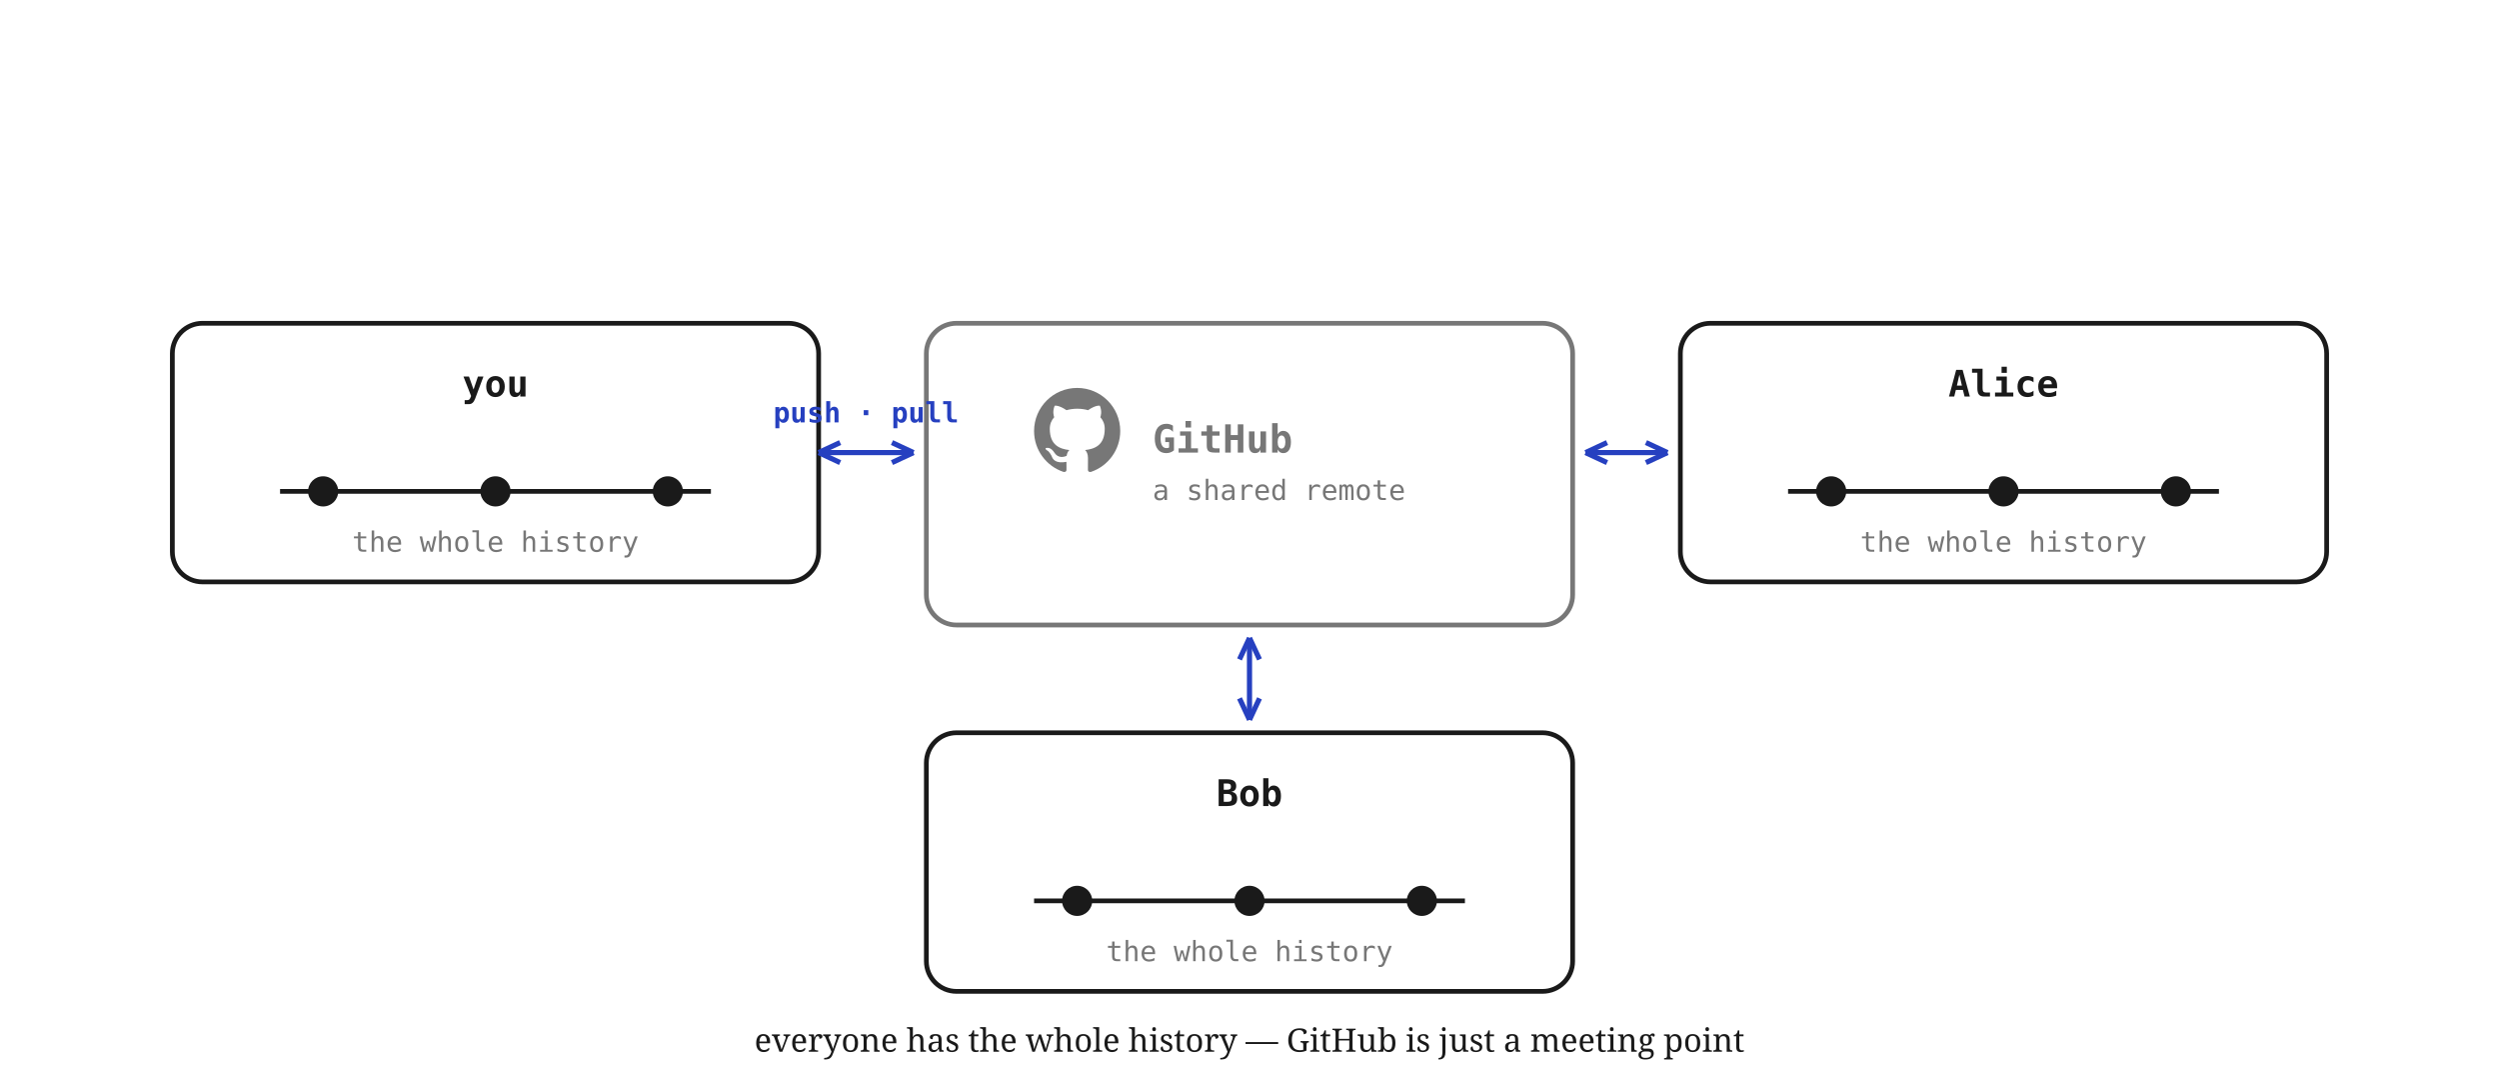
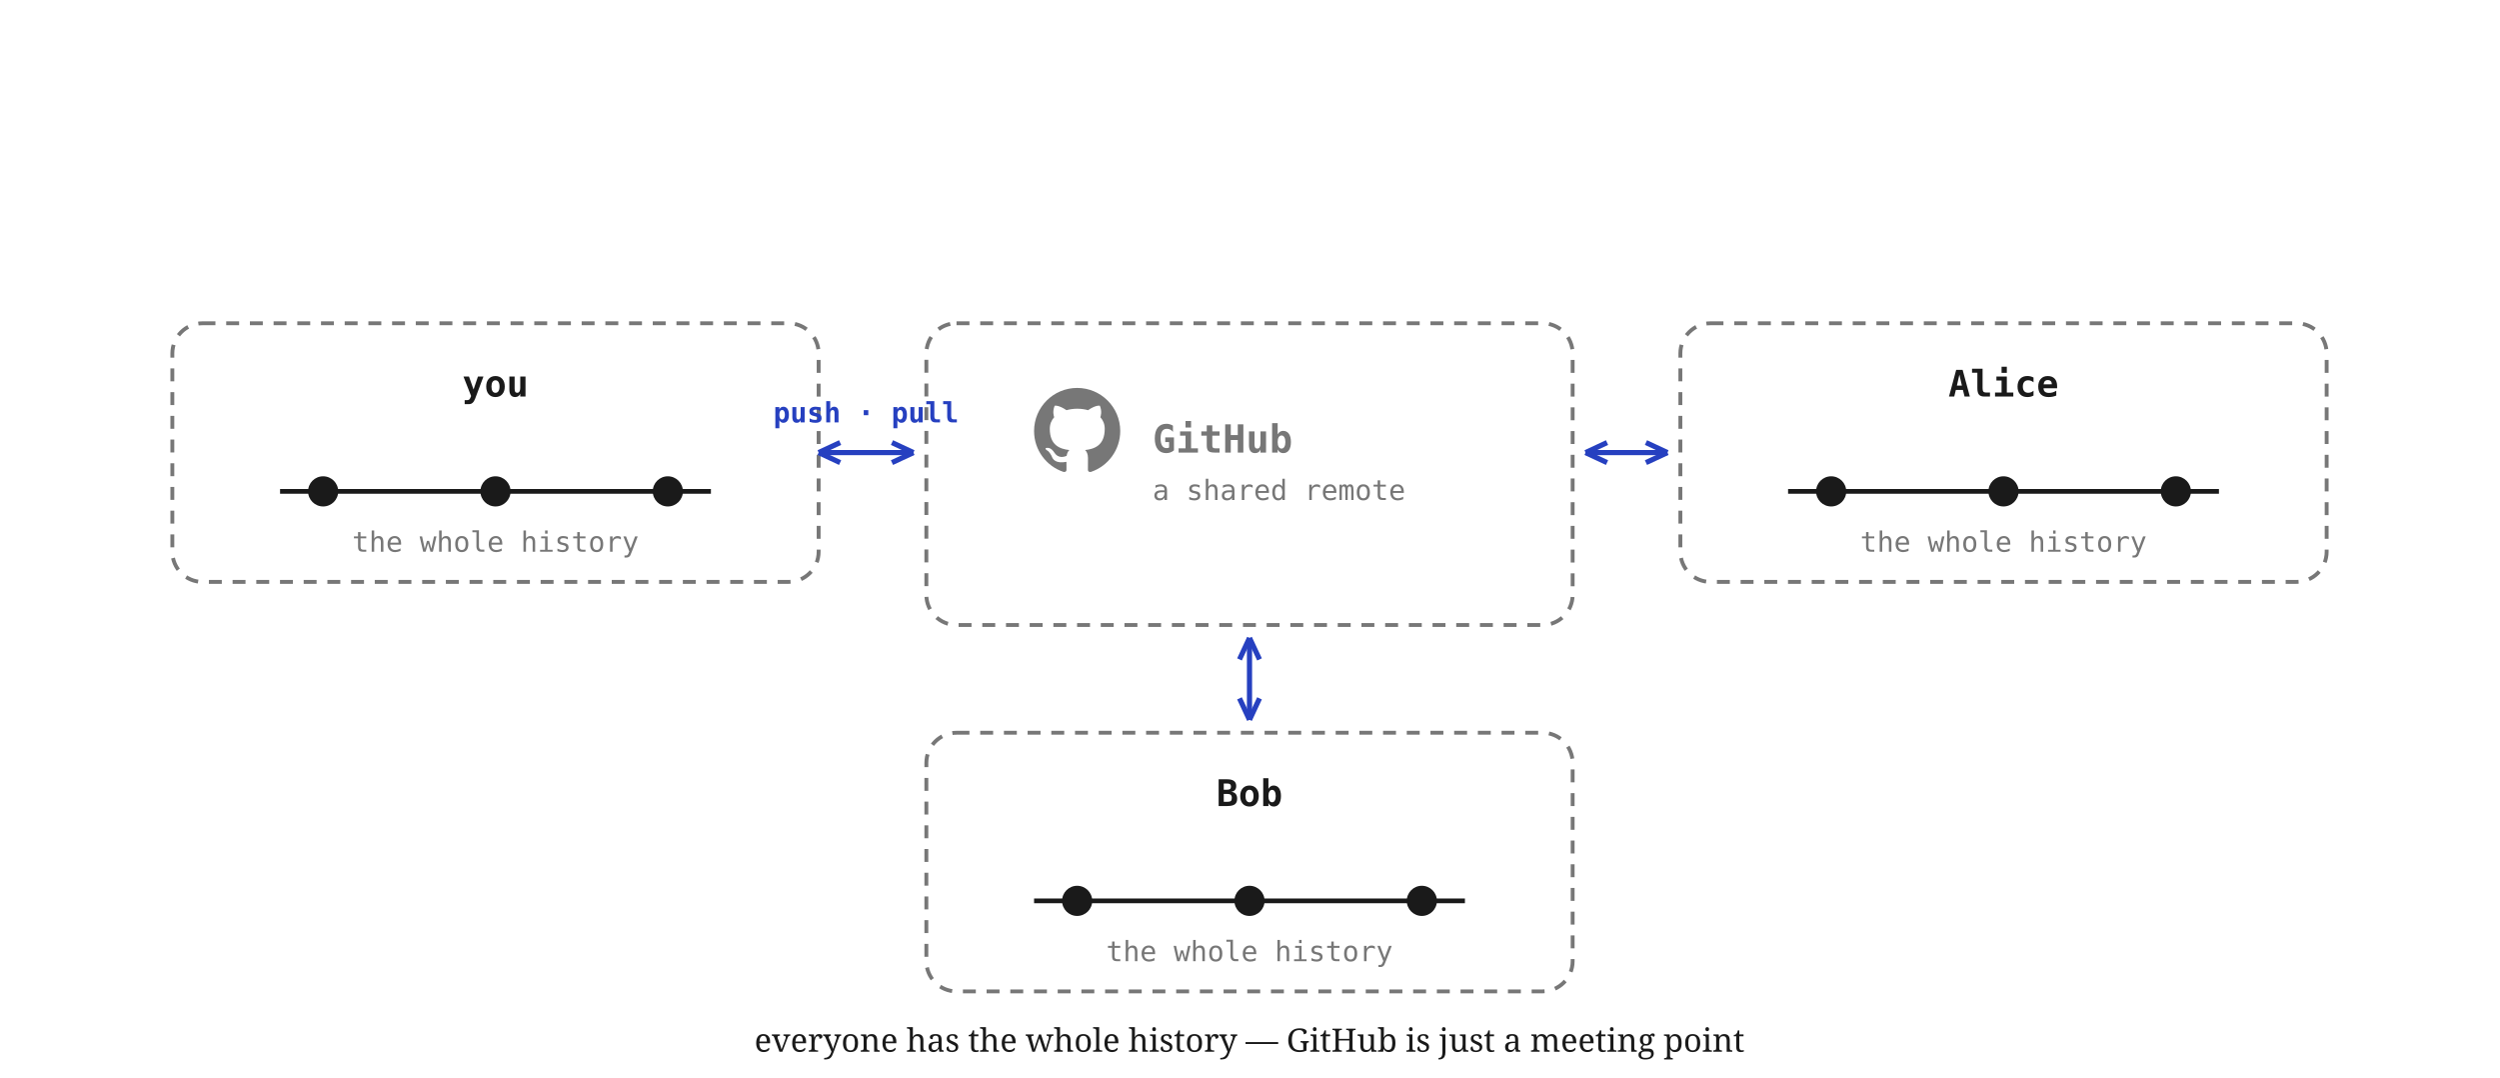
<svg xmlns="http://www.w3.org/2000/svg" width="1160" height="500" viewBox="0 0 1160 500" font-family="Droid Serif, Georgia, serif">
-   <rect x="430" y="150" width="300" height="140" rx="14" fill="none" stroke="#777777" stroke-width="2.2" />
+   <rect x="430" y="150" width="300" height="140" rx="14" fill="none" stroke="#777777" stroke-width="1.8" stroke-dasharray="6 5" />
  <path transform="translate(480.00,180.00) scale(2.5)" d="M8 0C3.58 0 0 3.58 0 8c0 3.54 2.29 6.53 5.47 7.59.4.07.55-.17.55-.38 0-.19-.01-.82-.01-1.49-2.01.37-2.53-.49-2.69-.94-.09-.23-.48-.94-.82-1.13-.28-.15-.68-.52-.01-.53.63-.01 1.08.58 1.23.82.72 1.21 1.87.87 2.33.66.07-.52.28-.87.51-1.07-1.78-.2-3.64-.89-3.64-3.95 0-.87.31-1.59.82-2.15-.08-.2-.36-1.02.08-2.12 0 0 .67-.21 2.2.82.64-.18 1.32-.27 2-.27.68 0 1.36.09 2 .27 1.53-1.04 2.2-.82 2.2-.82.44 1.1.16 1.92.08 2.12.51.56.82 1.27.82 2.15 0 3.07-1.87 3.75-3.65 3.95.29.25.54.73.54 1.48 0 1.07-.01 1.93-.01 2.2 0 .21.15.46.55.38A8.013 8.013 0 0 0 16 8c0-4.42-3.58-8-8-8z" fill="#777777" />
  <text x="535" y="210" text-anchor="start" font-family="Inconsolata, 'Ubuntu Mono', Consolas, Menlo, monospace" font-size="18" font-weight="bold" fill="#777777">GitHub</text>
  <text x="535" y="232" text-anchor="start" font-family="Inconsolata, 'Ubuntu Mono', Consolas, Menlo, monospace" font-size="13" fill="#777777">a shared remote</text>
-   <rect x="80" y="150" width="300" height="120" rx="14" fill="none" stroke="#1a1a1a" stroke-width="2.2" />
+   <rect x="80" y="150" width="300" height="120" rx="14" fill="none" stroke="#777777" stroke-width="1.8" stroke-dasharray="6 5" />
  <text x="230" y="184" text-anchor="middle" font-family="Inconsolata, 'Ubuntu Mono', Consolas, Menlo, monospace" font-size="17" font-weight="bold" fill="#1a1a1a">you</text>
  <line x1="130" y1="228" x2="330" y2="228" stroke="#1a1a1a" stroke-width="2.2" />
  <circle cx="150" cy="228" r="7" fill="#1a1a1a" />
  <circle cx="230" cy="228" r="7" fill="#1a1a1a" />
  <circle cx="310" cy="228" r="7" fill="#1a1a1a" />
  <text x="230" y="256" text-anchor="middle" font-family="Inconsolata, 'Ubuntu Mono', Consolas, Menlo, monospace" font-size="13" fill="#777777">the whole history</text>
-   <rect x="780" y="150" width="300" height="120" rx="14" fill="none" stroke="#1a1a1a" stroke-width="2.2" />
+   <rect x="780" y="150" width="300" height="120" rx="14" fill="none" stroke="#777777" stroke-width="1.8" stroke-dasharray="6 5" />
  <text x="930" y="184" text-anchor="middle" font-family="Inconsolata, 'Ubuntu Mono', Consolas, Menlo, monospace" font-size="17" font-weight="bold" fill="#1a1a1a">Alice</text>
  <line x1="830" y1="228" x2="1030" y2="228" stroke="#1a1a1a" stroke-width="2.2" />
  <circle cx="850" cy="228" r="7" fill="#1a1a1a" />
  <circle cx="930" cy="228" r="7" fill="#1a1a1a" />
  <circle cx="1010" cy="228" r="7" fill="#1a1a1a" />
  <text x="930" y="256" text-anchor="middle" font-family="Inconsolata, 'Ubuntu Mono', Consolas, Menlo, monospace" font-size="13" fill="#777777">the whole history</text>
-   <rect x="430" y="340" width="300" height="120" rx="14" fill="none" stroke="#1a1a1a" stroke-width="2.2" />
+   <rect x="430" y="340" width="300" height="120" rx="14" fill="none" stroke="#777777" stroke-width="1.8" stroke-dasharray="6 5" />
  <text x="580" y="374" text-anchor="middle" font-family="Inconsolata, 'Ubuntu Mono', Consolas, Menlo, monospace" font-size="17" font-weight="bold" fill="#1a1a1a">Bob</text>
  <line x1="480" y1="418" x2="680" y2="418" stroke="#1a1a1a" stroke-width="2.2" />
  <circle cx="500" cy="418" r="7" fill="#1a1a1a" />
  <circle cx="580" cy="418" r="7" fill="#1a1a1a" />
  <circle cx="660" cy="418" r="7" fill="#1a1a1a" />
  <text x="580" y="446" text-anchor="middle" font-family="Inconsolata, 'Ubuntu Mono', Consolas, Menlo, monospace" font-size="13" fill="#777777">the whole history</text>
  <line x1="380" y1="210" x2="424" y2="210" stroke="#2640c0" stroke-width="2.4" />
  <line x1="424" y1="210" x2="414.031" y2="214.649" stroke="#2640c0" stroke-width="2.4" />
  <line x1="424" y1="210" x2="414.031" y2="205.351" stroke="#2640c0" stroke-width="2.4" />
  <line x1="380" y1="210" x2="389.969" y2="205.351" stroke="#2640c0" stroke-width="2.4" />
  <line x1="380" y1="210" x2="389.969" y2="214.649" stroke="#2640c0" stroke-width="2.4" />
  <line x1="736" y1="210" x2="774" y2="210" stroke="#2640c0" stroke-width="2.4" />
  <line x1="774" y1="210" x2="764.031" y2="214.649" stroke="#2640c0" stroke-width="2.4" />
  <line x1="774" y1="210" x2="764.031" y2="205.351" stroke="#2640c0" stroke-width="2.4" />
  <line x1="736" y1="210" x2="745.969" y2="205.351" stroke="#2640c0" stroke-width="2.4" />
  <line x1="736" y1="210" x2="745.969" y2="214.649" stroke="#2640c0" stroke-width="2.4" />
  <line x1="580" y1="296" x2="580" y2="334" stroke="#2640c0" stroke-width="2.4" />
  <line x1="580" y1="334" x2="575.351" y2="324.031" stroke="#2640c0" stroke-width="2.4" />
  <line x1="580" y1="334" x2="584.649" y2="324.031" stroke="#2640c0" stroke-width="2.4" />
  <line x1="580" y1="296" x2="584.649" y2="305.969" stroke="#2640c0" stroke-width="2.4" />
  <line x1="580" y1="296" x2="575.351" y2="305.969" stroke="#2640c0" stroke-width="2.4" />
  <text x="402" y="196" text-anchor="middle" font-family="Inconsolata, 'Ubuntu Mono', Consolas, Menlo, monospace" font-size="13" font-weight="bold" fill="#2640c0">push · pull</text>
  <text x="580" y="488" text-anchor="middle" font-family="Droid Serif, Georgia, serif" font-size="15" fill="#1a1a1a">everyone has the whole history — GitHub is just a meeting point</text>
</svg>
